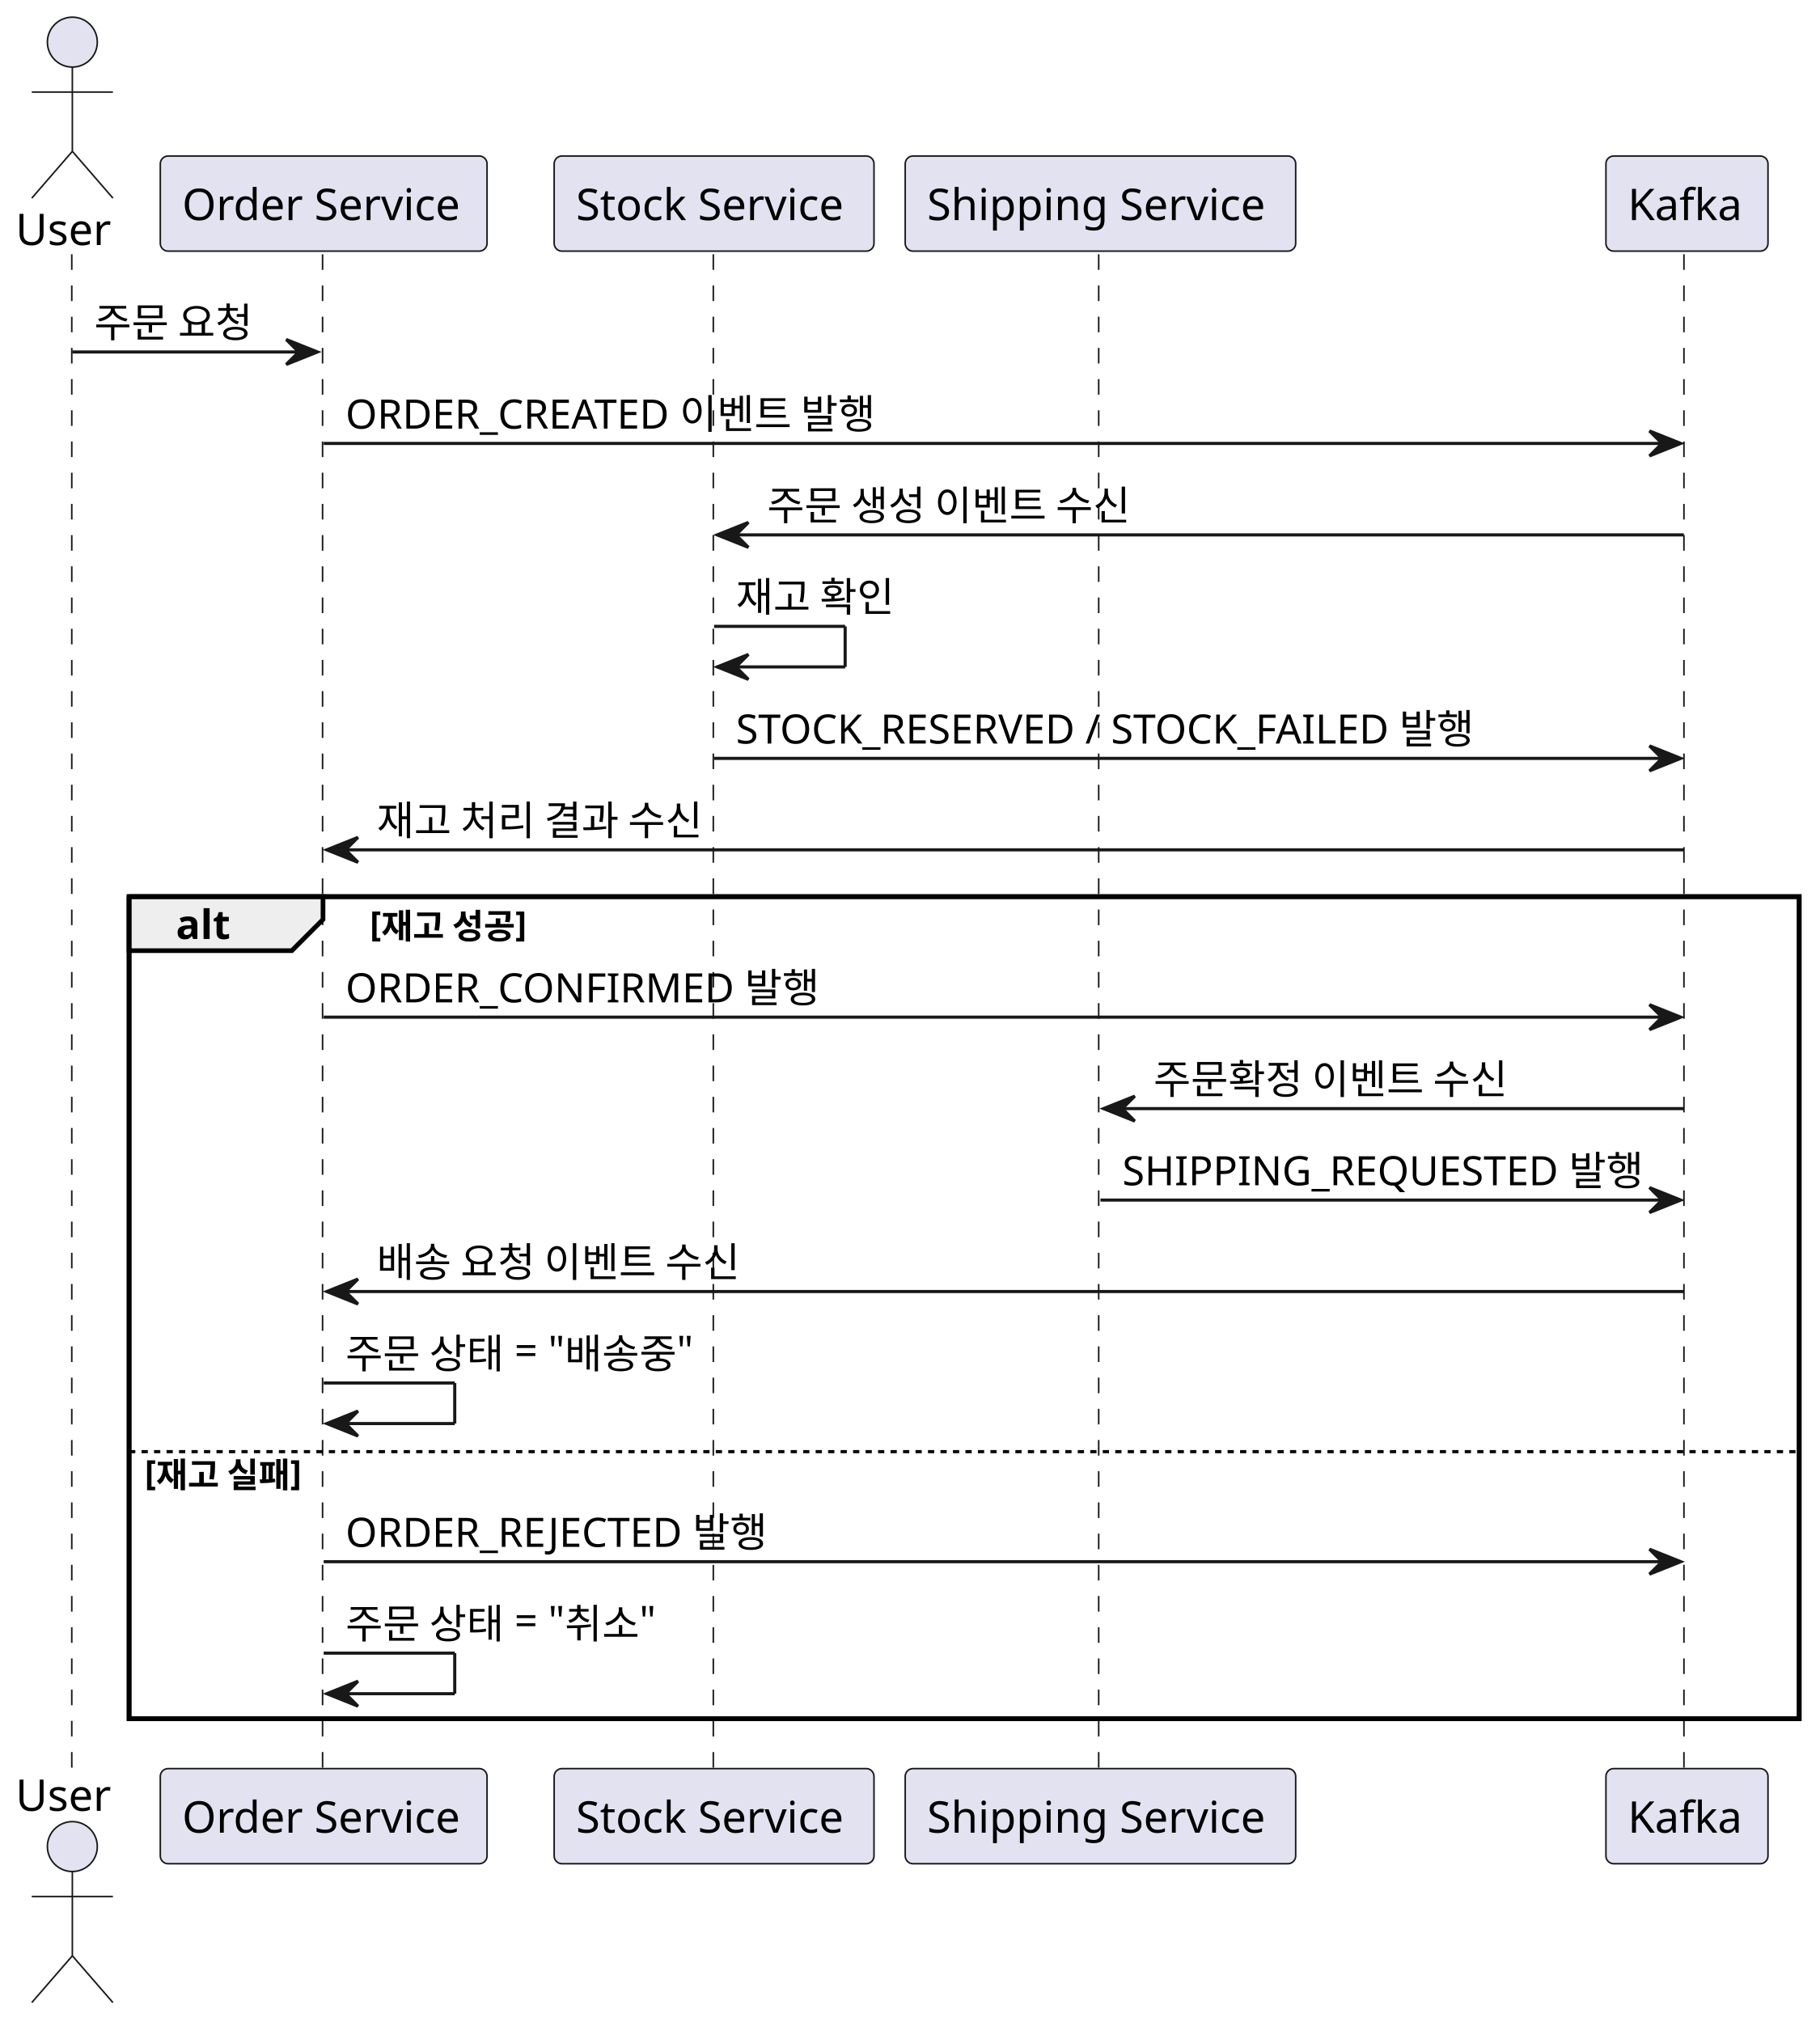
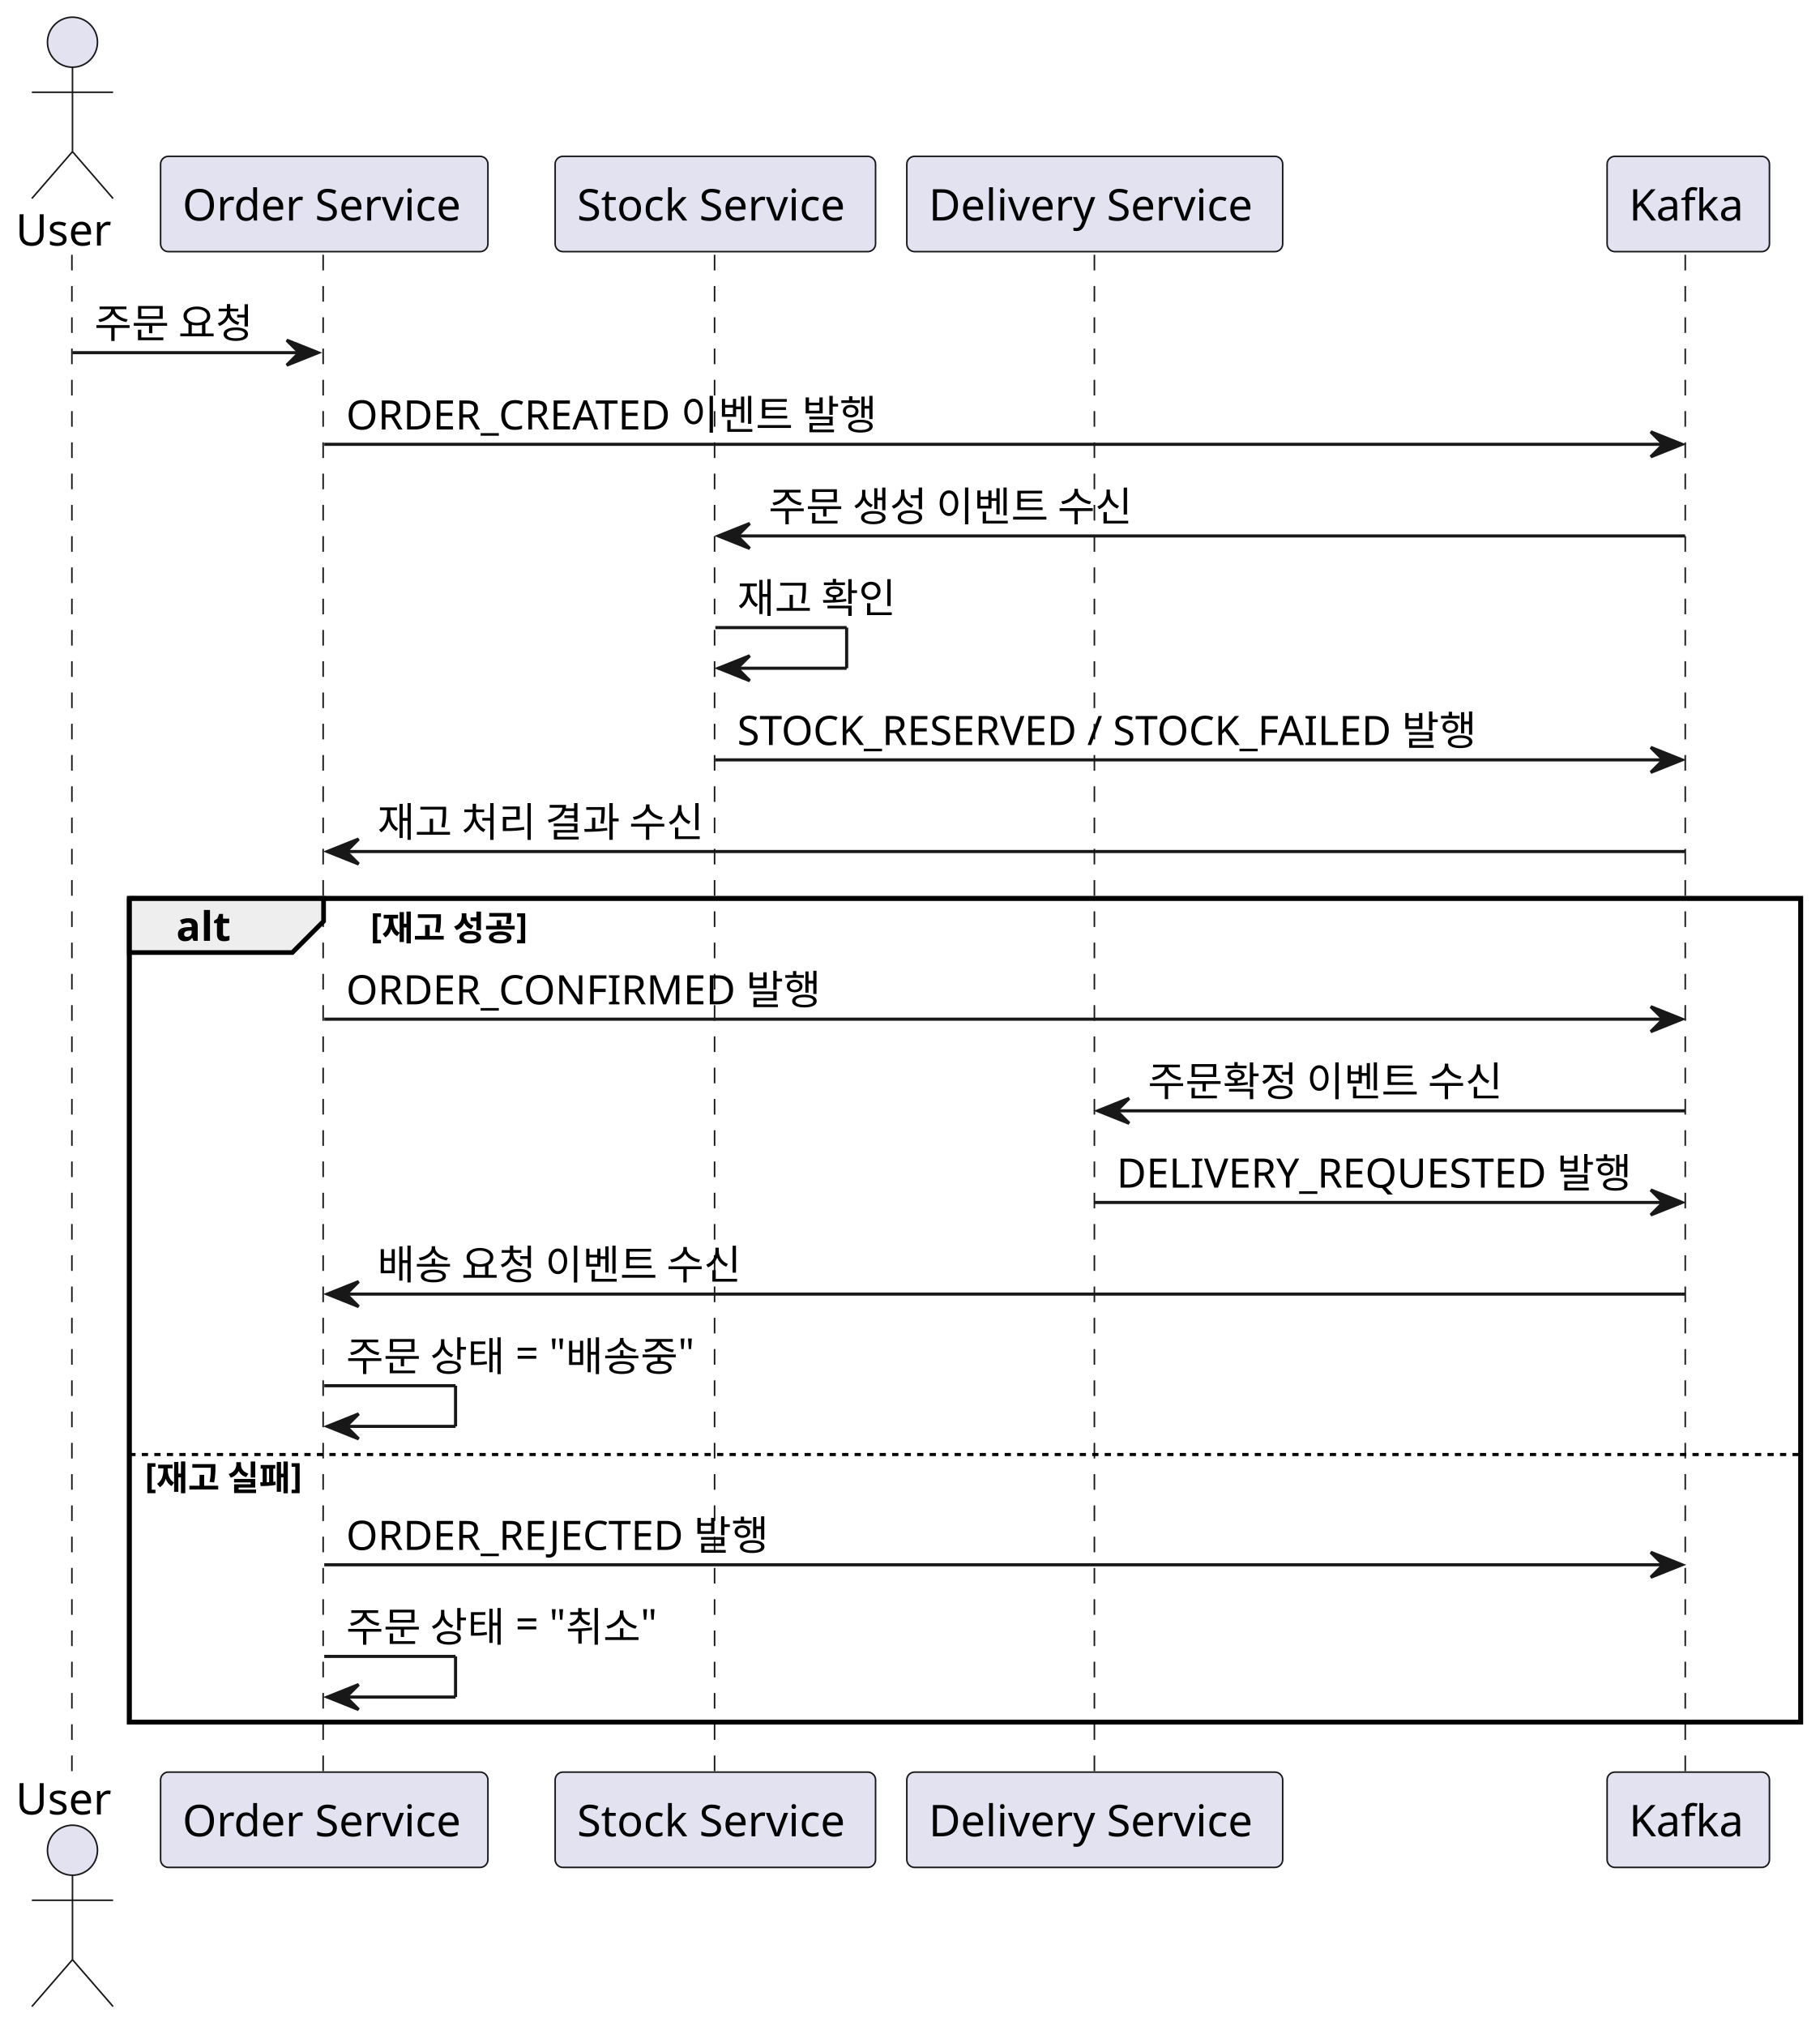
- <svg xmlns="http://www.w3.org/2000/svg" contentStyleType="text/css" data-diagram-type="SEQUENCE" height="648px" preserveAspectRatio="none" style="width:583px;height:648px;background:#FFFFFF;" version="1.1" viewBox="0 0 583 648" width="583px" zoomAndPan="magnify">
+ <svg xmlns="http://www.w3.org/2000/svg" contentStyleType="text/css" data-diagram-type="SEQUENCE" height="648px" preserveAspectRatio="none" style="width:582px;height:648px;background:#FFFFFF;" version="1.1" viewBox="0 0 582 648" width="582px" zoomAndPan="magnify">
  <defs />
  <g>
-     <rect fill="none" height="263.44" style="stroke:#000000;stroke-width:1.5;" width="535.169" x="41.365" y="287.352" />
+     <rect fill="none" height="263.44" style="stroke:#000000;stroke-width:1.5;" width="534.633" x="41.365" y="287.352" />
    <g>
      <rect fill="#000000" fill-opacity="0" height="486.303" width="8" x="19.183" y="81.488" />
      <line style="stroke:#181818;stroke-width:0.5;stroke-dasharray:5,5;" x1="23" x2="23" y1="81.488" y2="567.791" />
    </g>
    <g>
      <rect fill="#000000" fill-opacity="0" height="486.303" width="8" x="99.718" y="81.488" />
      <line style="stroke:#181818;stroke-width:0.5;stroke-dasharray:5,5;" x1="103.365" x2="103.365" y1="81.488" y2="567.791" />
    </g>
    <g>
      <rect fill="#000000" fill-opacity="0" height="486.303" width="8" x="224.819" y="81.488" />
      <line style="stroke:#181818;stroke-width:0.5;stroke-dasharray:5,5;" x1="228.573" x2="228.573" y1="81.488" y2="567.791" />
    </g>
    <g>
-       <rect fill="#000000" fill-opacity="0" height="486.303" width="8" x="348.627" y="81.488" />
-       <line style="stroke:#181818;stroke-width:0.5;stroke-dasharray:5,5;" x1="352.065" x2="352.065" y1="81.488" y2="567.791" />
+       <rect fill="#000000" fill-opacity="0" height="486.303" width="8" x="346.18" y="81.488" />
+       <line style="stroke:#181818;stroke-width:0.5;stroke-dasharray:5,5;" x1="350.065" x2="350.065" y1="81.488" y2="567.791" />
    </g>
    <g>
-       <rect fill="#000000" fill-opacity="0" height="486.303" width="8" x="536.568" y="81.488" />
-       <line style="stroke:#181818;stroke-width:0.5;stroke-dasharray:5,5;" x1="539.602" x2="539.602" y1="81.488" y2="567.791" />
+       <rect fill="#000000" fill-opacity="0" height="486.303" width="8" x="536.032" y="81.488" />
+       <line style="stroke:#181818;stroke-width:0.5;stroke-dasharray:5,5;" x1="539.065" x2="539.065" y1="81.488" y2="567.791" />
    </g>
    <g class="participant participant-head" data-participant="User">
      <text fill="#000000" font-family="sans-serif" font-size="14" lengthAdjust="spacing" textLength="30.365" x="5" y="78.535">User</text>
      <ellipse cx="23.183" cy="13.5" fill="#E2E2F0" rx="8" ry="8" style="stroke:#181818;stroke-width:0.5;" />
      <path d="M23.183,21.5 L23.183,48.5 M10.183,29.5 L36.183,29.5 M23.183,48.5 L10.183,63.5 M23.183,48.5 L36.183,63.5" fill="none" style="stroke:#181818;stroke-width:0.5;" />
    </g>
    <g class="participant participant-tail" data-participant="User">
      <text fill="#000000" font-family="sans-serif" font-size="14" lengthAdjust="spacing" textLength="30.365" x="5" y="580.326">User</text>
      <ellipse cx="23.183" cy="591.779" fill="#E2E2F0" rx="8" ry="8" style="stroke:#181818;stroke-width:0.5;" />
      <path d="M23.183,599.779 L23.183,626.779 M10.183,607.779 L36.183,607.779 M23.183,626.779 L10.183,641.779 M23.183,626.779 L36.183,641.779" fill="none" style="stroke:#181818;stroke-width:0.5;" />
    </g>
    <g class="participant participant-head" data-participant="Order">
      <rect fill="#E2E2F0" height="30.488" rx="2.5" ry="2.5" style="stroke:#181818;stroke-width:0.5;" width="104.706" x="51.365" y="50" />
      <text fill="#000000" font-family="sans-serif" font-size="14" lengthAdjust="spacing" textLength="90.706" x="58.365" y="70.535">Order Service</text>
    </g>
    <g class="participant participant-tail" data-participant="Order">
      <rect fill="#E2E2F0" height="30.488" rx="2.5" ry="2.5" style="stroke:#181818;stroke-width:0.5;" width="104.706" x="51.365" y="566.791" />
      <text fill="#000000" font-family="sans-serif" font-size="14" lengthAdjust="spacing" textLength="90.706" x="58.365" y="587.326">Order Service</text>
    </g>
    <g class="participant participant-head" data-participant="Stock">
      <rect fill="#E2E2F0" height="30.488" rx="2.5" ry="2.5" style="stroke:#181818;stroke-width:0.5;" width="102.491" x="177.573" y="50" />
      <text fill="#000000" font-family="sans-serif" font-size="14" lengthAdjust="spacing" textLength="88.491" x="184.573" y="70.535">Stock Service</text>
    </g>
    <g class="participant participant-tail" data-participant="Stock">
      <rect fill="#E2E2F0" height="30.488" rx="2.5" ry="2.5" style="stroke:#181818;stroke-width:0.5;" width="102.491" x="177.573" y="566.791" />
      <text fill="#000000" font-family="sans-serif" font-size="14" lengthAdjust="spacing" textLength="88.491" x="184.573" y="587.326">Stock Service</text>
    </g>
-     <g class="participant participant-head" data-participant="Shipping">
-       <rect fill="#E2E2F0" height="30.488" rx="2.5" ry="2.5" style="stroke:#181818;stroke-width:0.5;" width="125.125" x="290.065" y="50" />
-       <text fill="#000000" font-family="sans-serif" font-size="14" lengthAdjust="spacing" textLength="111.125" x="297.065" y="70.535">Shipping Service</text>
+     <g class="participant participant-head" data-participant="Delivery">
+       <rect fill="#E2E2F0" height="30.488" rx="2.5" ry="2.5" style="stroke:#181818;stroke-width:0.5;" width="120.231" x="290.065" y="50" />
+       <text fill="#000000" font-family="sans-serif" font-size="14" lengthAdjust="spacing" textLength="106.231" x="297.065" y="70.535">Delivery Service</text>
    </g>
-     <g class="participant participant-tail" data-participant="Shipping">
-       <rect fill="#E2E2F0" height="30.488" rx="2.5" ry="2.5" style="stroke:#181818;stroke-width:0.5;" width="125.125" x="290.065" y="566.791" />
-       <text fill="#000000" font-family="sans-serif" font-size="14" lengthAdjust="spacing" textLength="111.125" x="297.065" y="587.326">Shipping Service</text>
+     <g class="participant participant-tail" data-participant="Delivery">
+       <rect fill="#E2E2F0" height="30.488" rx="2.5" ry="2.5" style="stroke:#181818;stroke-width:0.5;" width="120.231" x="290.065" y="566.791" />
+       <text fill="#000000" font-family="sans-serif" font-size="14" lengthAdjust="spacing" textLength="106.231" x="297.065" y="587.326">Delivery Service</text>
    </g>
    <g class="participant participant-head" data-participant="Kafka">
-       <rect fill="#E2E2F0" height="30.488" rx="2.5" ry="2.5" style="stroke:#181818;stroke-width:0.5;" width="51.933" x="514.602" y="50" />
-       <text fill="#000000" font-family="sans-serif" font-size="14" lengthAdjust="spacing" textLength="37.933" x="521.602" y="70.535">Kafka</text>
+       <rect fill="#E2E2F0" height="30.488" rx="2.5" ry="2.5" style="stroke:#181818;stroke-width:0.5;" width="51.933" x="514.065" y="50" />
+       <text fill="#000000" font-family="sans-serif" font-size="14" lengthAdjust="spacing" textLength="37.933" x="521.065" y="70.535">Kafka</text>
    </g>
    <g class="participant participant-tail" data-participant="Kafka">
-       <rect fill="#E2E2F0" height="30.488" rx="2.5" ry="2.5" style="stroke:#181818;stroke-width:0.5;" width="51.933" x="514.602" y="566.791" />
-       <text fill="#000000" font-family="sans-serif" font-size="14" lengthAdjust="spacing" textLength="37.933" x="521.602" y="587.326">Kafka</text>
+       <rect fill="#E2E2F0" height="30.488" rx="2.5" ry="2.5" style="stroke:#181818;stroke-width:0.5;" width="51.933" x="514.065" y="566.791" />
+       <text fill="#000000" font-family="sans-serif" font-size="14" lengthAdjust="spacing" textLength="37.933" x="521.065" y="587.326">Kafka</text>
    </g>
    <g class="message" data-participant-1="User" data-participant-2="Order">
      <polygon fill="#181818" points="91.718,108.799,101.718,112.799,91.718,116.799,95.718,112.799" style="stroke:#181818;stroke-width:1;" />
      <line style="stroke:#181818;stroke-width:1;" x1="23.183" x2="97.718" y1="112.799" y2="112.799" />
      <text fill="#000000" font-family="sans-serif" font-size="13" lengthAdjust="spacing" textLength="49.093" x="30.183" y="108.057">주문 요청</text>
    </g>
    <g class="message" data-participant-1="Order" data-participant-2="Kafka">
-       <polygon fill="#181818" points="528.568,138.109,538.568,142.109,528.568,146.109,532.568,142.109" style="stroke:#181818;stroke-width:1;" />
-       <line style="stroke:#181818;stroke-width:1;" x1="103.718" x2="534.568" y1="142.109" y2="142.109" />
+       <polygon fill="#181818" points="528.032,138.109,538.032,142.109,528.032,146.109,532.032,142.109" style="stroke:#181818;stroke-width:1;" />
+       <line style="stroke:#181818;stroke-width:1;" x1="103.718" x2="534.032" y1="142.109" y2="142.109" />
      <text fill="#000000" font-family="sans-serif" font-size="13" lengthAdjust="spacing" textLength="172.508" x="110.718" y="137.367">ORDER_CREATED 이벤트 발행</text>
    </g>
    <g class="message" data-participant-1="Kafka" data-participant-2="Stock">
      <polygon fill="#181818" points="239.819,167.42,229.819,171.42,239.819,175.42,235.819,171.42" style="stroke:#181818;stroke-width:1;" />
-       <line style="stroke:#181818;stroke-width:1;" x1="233.819" x2="539.568" y1="171.42" y2="171.42" />
+       <line style="stroke:#181818;stroke-width:1;" x1="233.819" x2="539.032" y1="171.42" y2="171.42" />
      <text fill="#000000" font-family="sans-serif" font-size="13" lengthAdjust="spacing" textLength="113.545" x="245.819" y="166.678">주문 생성 이벤트 수신</text>
    </g>
    <g class="message" data-participant-1="Stock" data-participant-2="Stock">
      <line style="stroke:#181818;stroke-width:1;" x1="228.819" x2="270.819" y1="200.731" y2="200.731" />
      <line style="stroke:#181818;stroke-width:1;" x1="270.819" x2="270.819" y1="200.731" y2="213.731" />
      <line style="stroke:#181818;stroke-width:1;" x1="229.819" x2="270.819" y1="213.731" y2="213.731" />
      <polygon fill="#181818" points="239.819,209.731,229.819,213.731,239.819,217.731,235.819,213.731" style="stroke:#181818;stroke-width:1;" />
      <text fill="#000000" font-family="sans-serif" font-size="13" lengthAdjust="spacing" textLength="49.093" x="235.819" y="195.988">재고 확인</text>
    </g>
    <g class="message" data-participant-1="Stock" data-participant-2="Kafka">
-       <polygon fill="#181818" points="528.568,239.041,538.568,243.041,528.568,247.041,532.568,243.041" style="stroke:#181818;stroke-width:1;" />
-       <line style="stroke:#181818;stroke-width:1;" x1="228.819" x2="534.568" y1="243.041" y2="243.041" />
+       <polygon fill="#181818" points="528.032,239.041,538.032,243.041,528.032,247.041,532.032,243.041" style="stroke:#181818;stroke-width:1;" />
+       <line style="stroke:#181818;stroke-width:1;" x1="228.819" x2="534.032" y1="243.041" y2="243.041" />
      <text fill="#000000" font-family="sans-serif" font-size="13" lengthAdjust="spacing" textLength="246.467" x="235.819" y="238.299">STOCK_RESERVED / STOCK_FAILED 발행</text>
    </g>
    <g class="message" data-participant-1="Kafka" data-participant-2="Order">
      <polygon fill="#181818" points="114.718,268.352,104.718,272.352,114.718,276.352,110.718,272.352" style="stroke:#181818;stroke-width:1;" />
-       <line style="stroke:#181818;stroke-width:1;" x1="108.718" x2="539.568" y1="272.352" y2="272.352" />
+       <line style="stroke:#181818;stroke-width:1;" x1="108.718" x2="539.032" y1="272.352" y2="272.352" />
      <text fill="#000000" font-family="sans-serif" font-size="13" lengthAdjust="spacing" textLength="102.3" x="120.718" y="267.609">재고 처리 결과 수신</text>
    </g>
    <path d="M41.365,287.352 L103.504,287.352 L103.504,294.662 L93.504,304.662 L41.365,304.662 L41.365,287.352" fill="#EEEEEE" style="stroke:#000000;stroke-width:1.5;" />
-     <rect fill="none" height="263.44" style="stroke:#000000;stroke-width:1.5;" width="535.169" x="41.365" y="287.352" />
+     <rect fill="none" height="263.44" style="stroke:#000000;stroke-width:1.5;" width="534.633" x="41.365" y="287.352" />
    <text fill="#000000" font-family="sans-serif" font-size="13" font-weight="bold" lengthAdjust="spacing" textLength="17.139" x="56.365" y="300.92">alt</text>
    <text fill="#000000" font-family="sans-serif" font-size="11" font-weight="bold" lengthAdjust="spacing" textLength="49.839" x="118.504" y="299.986">[재고 성공]</text>
    <g class="message" data-participant-1="Order" data-participant-2="Kafka">
-       <polygon fill="#181818" points="528.568,321.973,538.568,325.973,528.568,329.973,532.568,325.973" style="stroke:#181818;stroke-width:1;" />
-       <line style="stroke:#181818;stroke-width:1;" x1="103.718" x2="534.568" y1="325.973" y2="325.973" />
+       <polygon fill="#181818" points="528.032,321.973,538.032,325.973,528.032,329.973,532.032,325.973" style="stroke:#181818;stroke-width:1;" />
+       <line style="stroke:#181818;stroke-width:1;" x1="103.718" x2="534.032" y1="325.973" y2="325.973" />
      <text fill="#000000" font-family="sans-serif" font-size="13" lengthAdjust="spacing" textLength="152.039" x="110.718" y="321.231">ORDER_CONFIRMED 발행</text>
    </g>
-     <g class="message" data-participant-1="Kafka" data-participant-2="Shipping">
-       <polygon fill="#181818" points="363.627,351.283,353.627,355.283,363.627,359.283,359.627,355.283" style="stroke:#181818;stroke-width:1;" />
-       <line style="stroke:#181818;stroke-width:1;" x1="357.627" x2="539.568" y1="355.283" y2="355.283" />
-       <text fill="#000000" font-family="sans-serif" font-size="13" lengthAdjust="spacing" textLength="109.432" x="369.627" y="350.541">주문확정 이벤트 수신</text>
+     <g class="message" data-participant-1="Kafka" data-participant-2="Delivery">
+       <polygon fill="#181818" points="361.18,351.283,351.18,355.283,361.18,359.283,357.18,355.283" style="stroke:#181818;stroke-width:1;" />
+       <line style="stroke:#181818;stroke-width:1;" x1="355.18" x2="539.032" y1="355.283" y2="355.283" />
+       <text fill="#000000" font-family="sans-serif" font-size="13" lengthAdjust="spacing" textLength="109.432" x="367.18" y="350.541">주문확정 이벤트 수신</text>
    </g>
-     <g class="message" data-participant-1="Shipping" data-participant-2="Kafka">
-       <polygon fill="#181818" points="528.568,380.594,538.568,384.594,528.568,388.594,532.568,384.594" style="stroke:#181818;stroke-width:1;" />
-       <line style="stroke:#181818;stroke-width:1;" x1="352.627" x2="534.568" y1="384.594" y2="384.594" />
-       <text fill="#000000" font-family="sans-serif" font-size="13" lengthAdjust="spacing" textLength="163.941" x="359.627" y="379.852">SHIPPING_REQUESTED 발행</text>
+     <g class="message" data-participant-1="Delivery" data-participant-2="Kafka">
+       <polygon fill="#181818" points="528.032,380.594,538.032,384.594,528.032,388.594,532.032,384.594" style="stroke:#181818;stroke-width:1;" />
+       <line style="stroke:#181818;stroke-width:1;" x1="350.18" x2="534.032" y1="384.594" y2="384.594" />
+       <text fill="#000000" font-family="sans-serif" font-size="13" lengthAdjust="spacing" textLength="165.852" x="357.18" y="379.852">DELIVERY_REQUESTED 발행</text>
    </g>
    <g class="message" data-participant-1="Kafka" data-participant-2="Order">
      <polygon fill="#181818" points="114.718,409.904,104.718,413.904,114.718,417.904,110.718,413.904" style="stroke:#181818;stroke-width:1;" />
-       <line style="stroke:#181818;stroke-width:1;" x1="108.718" x2="539.568" y1="413.904" y2="413.904" />
+       <line style="stroke:#181818;stroke-width:1;" x1="108.718" x2="539.032" y1="413.904" y2="413.904" />
      <text fill="#000000" font-family="sans-serif" font-size="13" lengthAdjust="spacing" textLength="113.545" x="120.718" y="409.162">배송 요청 이벤트 수신</text>
    </g>
    <g class="message" data-participant-1="Order" data-participant-2="Order">
      <line style="stroke:#181818;stroke-width:1;" x1="103.718" x2="145.718" y1="443.215" y2="443.215" />
      <line style="stroke:#181818;stroke-width:1;" x1="145.718" x2="145.718" y1="443.215" y2="456.215" />
      <line style="stroke:#181818;stroke-width:1;" x1="104.718" x2="145.718" y1="456.215" y2="456.215" />
      <polygon fill="#181818" points="114.718,452.215,104.718,456.215,114.718,460.215,110.718,456.215" style="stroke:#181818;stroke-width:1;" />
      <text fill="#000000" font-family="sans-serif" font-size="13" lengthAdjust="spacing" textLength="111.101" x="110.718" y="438.473">주문 상태 = "배송중"</text>
    </g>
-     <line style="stroke:#000000;stroke-width:1;stroke-dasharray:2,2;" x1="41.365" x2="576.535" y1="465.215" y2="465.215" />
+     <line style="stroke:#000000;stroke-width:1;stroke-dasharray:2,2;" x1="41.365" x2="575.998" y1="465.215" y2="465.215" />
    <text fill="#000000" font-family="sans-serif" font-size="11" font-weight="bold" lengthAdjust="spacing" textLength="49.839" x="46.365" y="475.85">[재고 실패]</text>
    <g class="message" data-participant-1="Order" data-participant-2="Kafka">
-       <polygon fill="#181818" points="528.568,496.481,538.568,500.481,528.568,504.481,532.568,500.481" style="stroke:#181818;stroke-width:1;" />
-       <line style="stroke:#181818;stroke-width:1;" x1="103.718" x2="534.568" y1="500.481" y2="500.481" />
+       <polygon fill="#181818" points="528.032,496.481,538.032,500.481,528.032,504.481,532.032,500.481" style="stroke:#181818;stroke-width:1;" />
+       <line style="stroke:#181818;stroke-width:1;" x1="103.718" x2="534.032" y1="500.481" y2="500.481" />
      <text fill="#000000" font-family="sans-serif" font-size="13" lengthAdjust="spacing" textLength="136.78" x="110.718" y="495.738">ORDER_REJECTED 발행</text>
    </g>
    <g class="message" data-participant-1="Order" data-participant-2="Order">
      <line style="stroke:#181818;stroke-width:1;" x1="103.718" x2="145.718" y1="529.791" y2="529.791" />
      <line style="stroke:#181818;stroke-width:1;" x1="145.718" x2="145.718" y1="529.791" y2="542.791" />
      <line style="stroke:#181818;stroke-width:1;" x1="104.718" x2="145.718" y1="542.791" y2="542.791" />
      <polygon fill="#181818" points="114.718,538.791,104.718,542.791,114.718,546.791,110.718,542.791" style="stroke:#181818;stroke-width:1;" />
      <text fill="#000000" font-family="sans-serif" font-size="13" lengthAdjust="spacing" textLength="99.856" x="110.718" y="525.049">주문 상태 = "취소"</text>
    </g>
  </g>
</svg>
